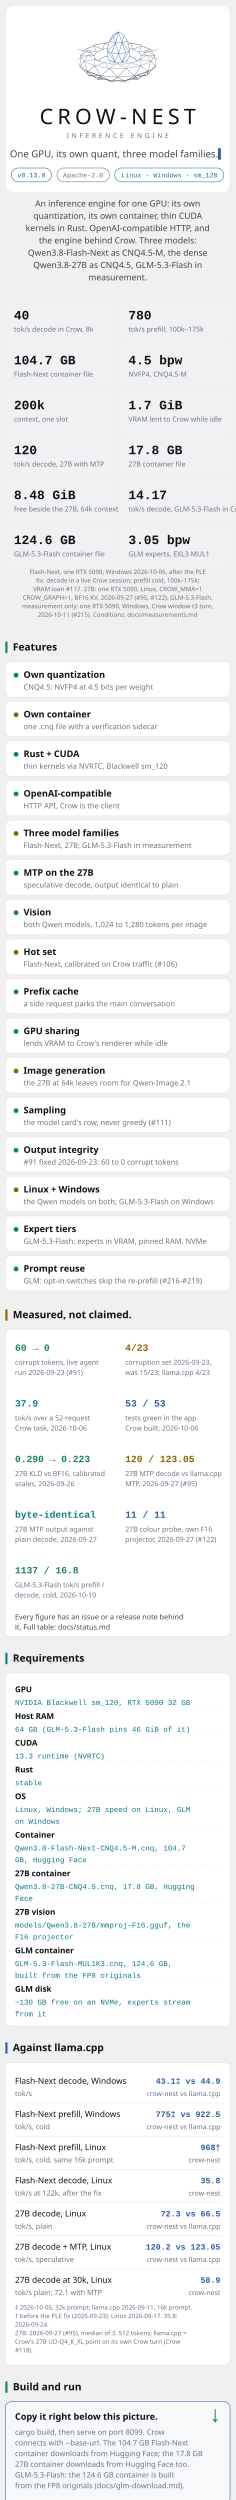
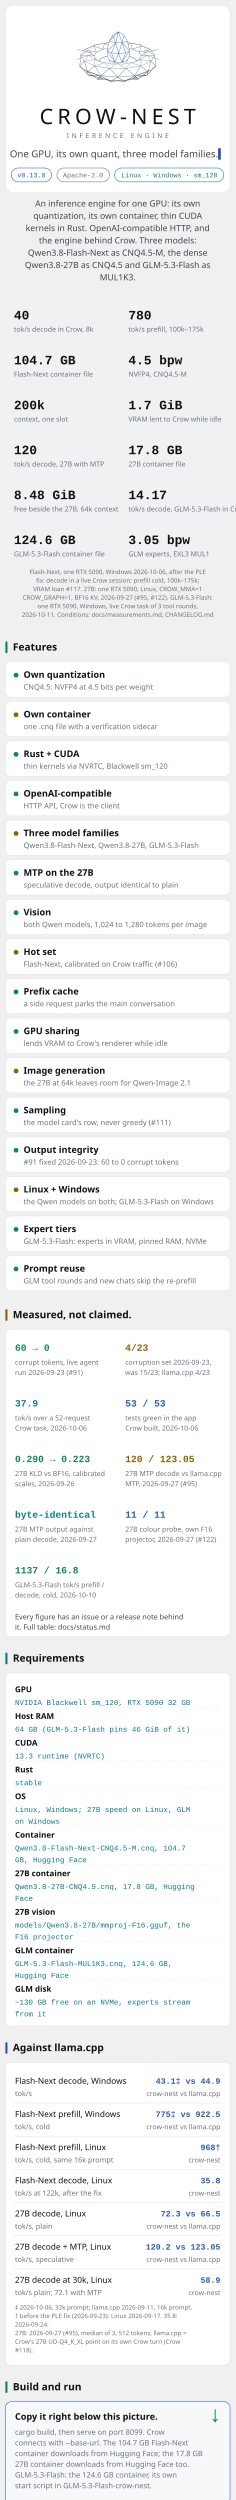
<svg xmlns="http://www.w3.org/2000/svg" viewBox="0 0 440 4673" width="440" height="4673" role="img" aria-label="crow-nest: one GPU, its own quant, three model families. Features, measurements, requirements.">
  <rect x="10" y="10" width="420" height="350" rx="14" fill="#ffffff" stroke="#e4e4e7" />
  <svg x="110" y="-4" width="220" height="220" viewBox="0 0 1024 1024">
    <defs>
      <clipPath id="noegg">
        <path clip-rule="evenodd" d="M0 0H1024V1024H0ZM518.0 295.0 568.2 326.0 595.7 375.6 612.5 437.6 612.7 505.8 583.0 574.0 518.0 605.0 453.0 574.0 423.3 505.8 423.5 437.6 440.3 375.6 467.8 326.0Z" />
      </clipPath>
      <clipPath id="abovefront">
        <path d="M0 0H1024V479L774.0 479.0L767.4 500.0L716.8 537.8L625.7 564.0L512.0 573.3L398.3 564.0L307.2 537.8L256.6 500.0L250.0 479.0L0 479Z" />
      </clipPath>
    </defs>
    <g fill="none" stroke-width="3" stroke-linejoin="round" stroke-linecap="round">
      <path stroke="#283647" clip-path="url(#noegg)" d="M346 548 360 532 386 517 422 506 465 499 512 497 559 499 602 506 638 517 664 532 678 548" />
      <path stroke="#75838b" d="M718 505 767 500 698 537M698 537 717 538 640 563M640 563 626 564 558 577M558 577 512 573 466 577M466 577 398 564 384 563M384 563 307 538 326 537M326 537 257 500 306 505" />
      <path stroke="#576575" clip-path="url(#noegg)" d="M306 505 257 458 326 473M326 473 307 420 384 447M384 447 398 394 466 433M466 433 512 385 558 433M558 433 626 394 640 447M640 447 717 420 698 473M698 473 767 458 718 505" />
      <path stroke="#7f8c98" d="M767 500 802 551 717 538M717 538 713 592 626 564M626 564 584 614 512 573M512 573 440 614 398 564M398 564 311 592 307 538M307 538 222 551 257 500" />
      <path stroke="#75838b" clip-path="url(#noegg)" d="M257 500 190 501 257 458M257 458 222 451 307 420M307 420 311 410 398 394M398 394 440 388 512 385M512 385 584 388 626 394M626 394 713 410 717 420M717 420 802 451 767 458M767 458 834 501 767 500" />
      <path stroke="#576575" d="M834 501 842 594 802 551M802 551 776 643 713 592M713 592 659 677 584 614M584 614 512 689 440 614M440 614 365 677 311 592M311 592 248 643 222 551M222 551 182 594 190 501" />
      <path stroke="#283647" d="M842 594 766 673 776 643M776 643 688 708 659 677M659 677 575 728 512 689M512 689 449 728 365 677M365 677 336 708 248 643M248 643 258 673 182 594M794 629 678 675 766 673M766 673 645 699 688 708M688 708 586 716 575 728M575 728 512 722 449 728M449 728 438 716 336 708M336 708 379 699 258 673M258 673 346 675 230 629" />
      <path stroke="#576575" clip-path="url(#noegg)" d="M306 505 326 473 384 447 466 433 558 433 640 447 698 473 718 505" />
      <path stroke="#7f8c98" clip-path="url(#abovefront)" d="M718 505 698 537 640 563 558 577 466 577 384 563 326 537 306 505" />
      <path stroke="#75838b" clip-path="url(#noegg)" d="M190 501 222 451 311 410 440 388 584 388 713 410 802 451 834 501" />
      <path stroke="#75838b" d="M834 501 802 551 713 592 584 614 440 614 311 592 222 551 190 501" />
      <path stroke="#576575" d="M842 594 776 643 659 677 512 689 365 677 248 643 182 594" />
      <path stroke="#283647" d="M678 675 645 699 586 716 512 722 438 716 379 699 346 675" />
      <path stroke="#2c5bac" clip-path="url(#abovefront)" d="M440 376 495 392 549 391 596 376M421 462 458 479 520 484 582 478 615 462M434 543 489 560 548 560 602 543M440 376 518 295 495 392M518 295 549 391M468 326 495 392M568 326 549 391M421 462 495 392 458 479M495 392 520 484 549 391 582 478M549 391 615 462M458 479 489 560 520 484 548 560 582 478M421 462 489 560M615 462 548 560M489 560 453 574M548 560 583 574M518 295 568 326 596 376 612 438 613 506 583 574 518 605 453 574 423 506 424 438 440 376 468 326 518 295" />
      <path stroke="#75838b" d="M742 492 865 535" />
      <path stroke="#576575" clip-path="url(#noegg)" d="M741 480 859 449" />
      <path stroke="#75838b" d="M282 492 159 535" />
      <path stroke="#576575" clip-path="url(#noegg)" d="M283 480 164 449" />
    </g>
  </svg>
  <text x="220.0" y="232" font-family="-apple-system,BlinkMacSystemFont,'Segoe UI','Noto Sans',Helvetica,Arial,sans-serif" font-size="40" font-weight="300" fill="#0f1114" text-anchor="middle" letter-spacing="8">CROW-NEST</text>
  <text x="220.0" y="258" font-family="-apple-system,BlinkMacSystemFont,'Segoe UI','Noto Sans',Helvetica,Arial,sans-serif" font-size="12.5" font-weight="400" fill="#6b7280" text-anchor="middle" letter-spacing="5">INFERENCE ENGINE</text>
  <text x="220.0" y="294" text-anchor="middle" font-family="-apple-system,BlinkMacSystemFont,'Segoe UI','Noto Sans',Helvetica,Arial,sans-serif" font-size="18" fill="#3f4550">One GPU, its own quant, three model families.<tspan fill="#2c5bac">▍<animate attributeName="opacity" values="1;1;0;0" keyTimes="0;.5;.5;1" dur="1.1s" repeatCount="indefinite" />
    </tspan>
  </text>
  <rect x="21.2" y="314" width="75" height="26" rx="13" fill="none" stroke="#2c5bac" />
  <text x="58.8" y="331.5" font-family="ui-monospace,SFMono-Regular,'SF Mono',Menlo,Consolas,'Liberation Mono',monospace" font-size="12.5" font-weight="400" fill="#2c5bac" text-anchor="middle" letter-spacing="0">v0.13.0</text>
  <rect x="106.4" y="314" width="98" height="26" rx="13" fill="none" stroke="#6b7280" />
  <text x="155.4" y="331.5" font-family="ui-monospace,SFMono-Regular,'SF Mono',Menlo,Consolas,'Liberation Mono',monospace" font-size="12.5" font-weight="400" fill="#6b7280" text-anchor="middle" letter-spacing="0">Apache-2.0</text>
  <rect x="214.4" y="314" width="204" height="26" rx="13" fill="none" stroke="#0e7a8a" />
  <text x="316.6" y="331.5" font-family="ui-monospace,SFMono-Regular,'SF Mono',Menlo,Consolas,'Liberation Mono',monospace" font-size="12.5" font-weight="400" fill="#0e7a8a" text-anchor="middle" letter-spacing="0">Linux · Windows · sm_120</text>
  <text x="220.0" y="386" font-family="-apple-system,BlinkMacSystemFont,'Segoe UI','Noto Sans',Helvetica,Arial,sans-serif" font-size="16" font-weight="400" fill="#3f4550" text-anchor="middle" letter-spacing="0">An inference engine for one GPU: its own</text>
  <text x="220.0" y="409" font-family="-apple-system,BlinkMacSystemFont,'Segoe UI','Noto Sans',Helvetica,Arial,sans-serif" font-size="16" font-weight="400" fill="#3f4550" text-anchor="middle" letter-spacing="0">quantization, its own container, thin CUDA</text>
  <text x="220.0" y="432" font-family="-apple-system,BlinkMacSystemFont,'Segoe UI','Noto Sans',Helvetica,Arial,sans-serif" font-size="16" font-weight="400" fill="#3f4550" text-anchor="middle" letter-spacing="0">kernels in Rust. OpenAI-compatible HTTP, and</text>
  <text x="220.0" y="455" font-family="-apple-system,BlinkMacSystemFont,'Segoe UI','Noto Sans',Helvetica,Arial,sans-serif" font-size="16" font-weight="400" fill="#3f4550" text-anchor="middle" letter-spacing="0">the engine behind Crow. Three models:</text>
  <text x="220.0" y="478" font-family="-apple-system,BlinkMacSystemFont,'Segoe UI','Noto Sans',Helvetica,Arial,sans-serif" font-size="16" font-weight="400" fill="#3f4550" text-anchor="middle" letter-spacing="0">Qwen3.8-Flash-Next as CNQ4.5-M, the dense</text>
-   <text x="220.0" y="501" font-family="-apple-system,BlinkMacSystemFont,'Segoe UI','Noto Sans',Helvetica,Arial,sans-serif" font-size="16" font-weight="400" fill="#3f4550" text-anchor="middle" letter-spacing="0">Qwen3.8-27B as CNQ4.5, GLM-5.3-Flash in</text>
-   <text x="220.0" y="524" font-family="-apple-system,BlinkMacSystemFont,'Segoe UI','Noto Sans',Helvetica,Arial,sans-serif" font-size="16" font-weight="400" fill="#3f4550" text-anchor="middle" letter-spacing="0">measurement.</text>
+   <text x="220.0" y="501" font-family="-apple-system,BlinkMacSystemFont,'Segoe UI','Noto Sans',Helvetica,Arial,sans-serif" font-size="16" font-weight="400" fill="#3f4550" text-anchor="middle" letter-spacing="0">Qwen3.8-27B as CNQ4.5 and GLM-5.3-Flash as</text>
+   <text x="220.0" y="524" font-family="-apple-system,BlinkMacSystemFont,'Segoe UI','Noto Sans',Helvetica,Arial,sans-serif" font-size="16" font-weight="400" fill="#3f4550" text-anchor="middle" letter-spacing="0">MUL1K3.</text>
  <rect x="10" y="561" width="206" height="76" rx="10" fill="#f0f1f3" stroke="#f0f1f3" />
  <text x="26" y="597" font-family="ui-monospace,SFMono-Regular,'SF Mono',Menlo,Consolas,'Liberation Mono',monospace" font-size="24" font-weight="600" fill="#0f1114" text-anchor="start" letter-spacing="0">40</text>
  <text x="26" y="620" font-family="-apple-system,BlinkMacSystemFont,'Segoe UI','Noto Sans',Helvetica,Arial,sans-serif" font-size="13" font-weight="400" fill="#6b7280" text-anchor="start" letter-spacing="0">tok/s decode in Crow, 8k</text>
  <rect x="224" y="561" width="206" height="76" rx="10" fill="#f0f1f3" stroke="#f0f1f3" />
  <text x="240" y="597" font-family="ui-monospace,SFMono-Regular,'SF Mono',Menlo,Consolas,'Liberation Mono',monospace" font-size="24" font-weight="600" fill="#0f1114" text-anchor="start" letter-spacing="0">780</text>
  <text x="240" y="620" font-family="-apple-system,BlinkMacSystemFont,'Segoe UI','Noto Sans',Helvetica,Arial,sans-serif" font-size="13" font-weight="400" fill="#6b7280" text-anchor="start" letter-spacing="0">tok/s prefill, 100k–175k</text>
  <rect x="10" y="645" width="206" height="76" rx="10" fill="#f0f1f3" stroke="#f0f1f3" />
  <text x="26" y="681" font-family="ui-monospace,SFMono-Regular,'SF Mono',Menlo,Consolas,'Liberation Mono',monospace" font-size="24" font-weight="600" fill="#0f1114" text-anchor="start" letter-spacing="0">104.7 GB</text>
  <text x="26" y="704" font-family="-apple-system,BlinkMacSystemFont,'Segoe UI','Noto Sans',Helvetica,Arial,sans-serif" font-size="13" font-weight="400" fill="#6b7280" text-anchor="start" letter-spacing="0">Flash-Next container file</text>
  <rect x="224" y="645" width="206" height="76" rx="10" fill="#f0f1f3" stroke="#f0f1f3" />
  <text x="240" y="681" font-family="ui-monospace,SFMono-Regular,'SF Mono',Menlo,Consolas,'Liberation Mono',monospace" font-size="24" font-weight="600" fill="#0f1114" text-anchor="start" letter-spacing="0">4.5 bpw</text>
  <text x="240" y="704" font-family="-apple-system,BlinkMacSystemFont,'Segoe UI','Noto Sans',Helvetica,Arial,sans-serif" font-size="13" font-weight="400" fill="#6b7280" text-anchor="start" letter-spacing="0">NVFP4, CNQ4.5-M</text>
  <rect x="10" y="729" width="206" height="76" rx="10" fill="#f0f1f3" stroke="#f0f1f3" />
  <text x="26" y="765" font-family="ui-monospace,SFMono-Regular,'SF Mono',Menlo,Consolas,'Liberation Mono',monospace" font-size="24" font-weight="600" fill="#0f1114" text-anchor="start" letter-spacing="0">200k</text>
  <text x="26" y="788" font-family="-apple-system,BlinkMacSystemFont,'Segoe UI','Noto Sans',Helvetica,Arial,sans-serif" font-size="13" font-weight="400" fill="#6b7280" text-anchor="start" letter-spacing="0">context, one slot</text>
  <rect x="224" y="729" width="206" height="76" rx="10" fill="#f0f1f3" stroke="#f0f1f3" />
  <text x="240" y="765" font-family="ui-monospace,SFMono-Regular,'SF Mono',Menlo,Consolas,'Liberation Mono',monospace" font-size="24" font-weight="600" fill="#0f1114" text-anchor="start" letter-spacing="0">1.7 GiB</text>
  <text x="240" y="788" font-family="-apple-system,BlinkMacSystemFont,'Segoe UI','Noto Sans',Helvetica,Arial,sans-serif" font-size="13" font-weight="400" fill="#6b7280" text-anchor="start" letter-spacing="0">VRAM lent to Crow while idle</text>
  <rect x="10" y="813" width="206" height="76" rx="10" fill="#f0f1f3" stroke="#f0f1f3" />
  <text x="26" y="849" font-family="ui-monospace,SFMono-Regular,'SF Mono',Menlo,Consolas,'Liberation Mono',monospace" font-size="24" font-weight="600" fill="#0f1114" text-anchor="start" letter-spacing="0">120</text>
  <text x="26" y="872" font-family="-apple-system,BlinkMacSystemFont,'Segoe UI','Noto Sans',Helvetica,Arial,sans-serif" font-size="13" font-weight="400" fill="#6b7280" text-anchor="start" letter-spacing="0">tok/s decode, 27B with MTP</text>
  <rect x="224" y="813" width="206" height="76" rx="10" fill="#f0f1f3" stroke="#f0f1f3" />
  <text x="240" y="849" font-family="ui-monospace,SFMono-Regular,'SF Mono',Menlo,Consolas,'Liberation Mono',monospace" font-size="24" font-weight="600" fill="#0f1114" text-anchor="start" letter-spacing="0">17.8 GB</text>
  <text x="240" y="872" font-family="-apple-system,BlinkMacSystemFont,'Segoe UI','Noto Sans',Helvetica,Arial,sans-serif" font-size="13" font-weight="400" fill="#6b7280" text-anchor="start" letter-spacing="0">27B container file</text>
  <rect x="10" y="897" width="206" height="76" rx="10" fill="#f0f1f3" stroke="#f0f1f3" />
  <text x="26" y="933" font-family="ui-monospace,SFMono-Regular,'SF Mono',Menlo,Consolas,'Liberation Mono',monospace" font-size="24" font-weight="600" fill="#0f1114" text-anchor="start" letter-spacing="0">8.48 GiB</text>
  <text x="26" y="956" font-family="-apple-system,BlinkMacSystemFont,'Segoe UI','Noto Sans',Helvetica,Arial,sans-serif" font-size="13" font-weight="400" fill="#6b7280" text-anchor="start" letter-spacing="0">free beside the 27B, 64k context</text>
  <rect x="224" y="897" width="206" height="76" rx="10" fill="#f0f1f3" stroke="#f0f1f3" />
  <text x="240" y="933" font-family="ui-monospace,SFMono-Regular,'SF Mono',Menlo,Consolas,'Liberation Mono',monospace" font-size="24" font-weight="600" fill="#0f1114" text-anchor="start" letter-spacing="0">14.17</text>
  <text x="240" y="956" font-family="-apple-system,BlinkMacSystemFont,'Segoe UI','Noto Sans',Helvetica,Arial,sans-serif" font-size="13" font-weight="400" fill="#6b7280" text-anchor="start" letter-spacing="0">tok/s decode, GLM-5.3-Flash in Crow</text>
  <rect x="10" y="981" width="206" height="76" rx="10" fill="#f0f1f3" stroke="#f0f1f3" />
  <text x="26" y="1017" font-family="ui-monospace,SFMono-Regular,'SF Mono',Menlo,Consolas,'Liberation Mono',monospace" font-size="24" font-weight="600" fill="#0f1114" text-anchor="start" letter-spacing="0">124.6 GB</text>
  <text x="26" y="1040" font-family="-apple-system,BlinkMacSystemFont,'Segoe UI','Noto Sans',Helvetica,Arial,sans-serif" font-size="13" font-weight="400" fill="#6b7280" text-anchor="start" letter-spacing="0">GLM-5.3-Flash container file</text>
  <rect x="224" y="981" width="206" height="76" rx="10" fill="#f0f1f3" stroke="#f0f1f3" />
  <text x="240" y="1017" font-family="ui-monospace,SFMono-Regular,'SF Mono',Menlo,Consolas,'Liberation Mono',monospace" font-size="24" font-weight="600" fill="#0f1114" text-anchor="start" letter-spacing="0">3.05 bpw</text>
  <text x="240" y="1040" font-family="-apple-system,BlinkMacSystemFont,'Segoe UI','Noto Sans',Helvetica,Arial,sans-serif" font-size="13" font-weight="400" fill="#6b7280" text-anchor="start" letter-spacing="0">GLM experts, EXL3 MUL1</text>
  <text x="220.0" y="1073" font-family="-apple-system,BlinkMacSystemFont,'Segoe UI','Noto Sans',Helvetica,Arial,sans-serif" font-size="11.5" font-weight="400" fill="#6b7280" text-anchor="middle" letter-spacing="0">Flash-Next, one RTX 5090, Windows 2026-10-06, after the PLE</text>
  <text x="220.0" y="1089" font-family="-apple-system,BlinkMacSystemFont,'Segoe UI','Noto Sans',Helvetica,Arial,sans-serif" font-size="11.5" font-weight="400" fill="#6b7280" text-anchor="middle" letter-spacing="0">fix: decode in a live Crow session; prefill cold, 100k–175k;</text>
  <text x="220.0" y="1105" font-family="-apple-system,BlinkMacSystemFont,'Segoe UI','Noto Sans',Helvetica,Arial,sans-serif" font-size="11.5" font-weight="400" fill="#6b7280" text-anchor="middle" letter-spacing="0">VRAM loan #117. 27B: one RTX 5090, Linux, CROW_MMA=1</text>
-   <text x="220.0" y="1121" font-family="-apple-system,BlinkMacSystemFont,'Segoe UI','Noto Sans',Helvetica,Arial,sans-serif" font-size="11.5" font-weight="400" fill="#6b7280" text-anchor="middle" letter-spacing="0">CROW_GRAPH=1, BF16 KV, 2026-09-27 (#95, #122). GLM-5.3-Flash,</text>
-   <text x="220.0" y="1137" font-family="-apple-system,BlinkMacSystemFont,'Segoe UI','Noto Sans',Helvetica,Arial,sans-serif" font-size="11.5" font-weight="400" fill="#6b7280" text-anchor="middle" letter-spacing="0">measurement only: one RTX 5090, Windows, Crow window t3 turn,</text>
-   <text x="220.0" y="1153" font-family="-apple-system,BlinkMacSystemFont,'Segoe UI','Noto Sans',Helvetica,Arial,sans-serif" font-size="11.5" font-weight="400" fill="#6b7280" text-anchor="middle" letter-spacing="0">2026-10-11 (#215). Conditions: docs/measurements.md</text>
+   <text x="220.0" y="1121" font-family="-apple-system,BlinkMacSystemFont,'Segoe UI','Noto Sans',Helvetica,Arial,sans-serif" font-size="11.5" font-weight="400" fill="#6b7280" text-anchor="middle" letter-spacing="0">CROW_GRAPH=1, BF16 KV, 2026-09-27 (#95, #122). GLM-5.3-Flash:</text>
+   <text x="220.0" y="1137" font-family="-apple-system,BlinkMacSystemFont,'Segoe UI','Noto Sans',Helvetica,Arial,sans-serif" font-size="11.5" font-weight="400" fill="#6b7280" text-anchor="middle" letter-spacing="0">one RTX 5090, Windows, live Crow task of 3 tool rounds,</text>
+   <text x="220.0" y="1153" font-family="-apple-system,BlinkMacSystemFont,'Segoe UI','Noto Sans',Helvetica,Arial,sans-serif" font-size="11.5" font-weight="400" fill="#6b7280" text-anchor="middle" letter-spacing="0">2026-10-11. Conditions: docs/measurements.md, CHANGELOG.md</text>
  <rect x="10" y="1199" width="4" height="22" rx="2" fill="#12855a" />
  <text x="24" y="1216" font-family="-apple-system,BlinkMacSystemFont,'Segoe UI','Noto Sans',Helvetica,Arial,sans-serif" font-size="19" font-weight="600" fill="#0f1114" text-anchor="start" letter-spacing="0">Features</text>
  <rect x="10" y="1237" width="420" height="66" rx="10" fill="#ffffff" stroke="#e4e4e7" />
  <circle cx="30" cy="1262" r="4.5" fill="#12855a" />
  <text x="44" y="1267" font-family="-apple-system,BlinkMacSystemFont,'Segoe UI','Noto Sans',Helvetica,Arial,sans-serif" font-size="17" font-weight="600" fill="#0f1114" text-anchor="start" letter-spacing="0">Own quantization</text>
  <text x="44" y="1289" font-family="-apple-system,BlinkMacSystemFont,'Segoe UI','Noto Sans',Helvetica,Arial,sans-serif" font-size="14" font-weight="400" fill="#6b7280" text-anchor="start" letter-spacing="0">CNQ4.5: NVFP4 at 4.5 bits per weight</text>
  <rect x="10" y="1311" width="420" height="66" rx="10" fill="#ffffff" stroke="#e4e4e7" />
  <circle cx="30" cy="1336" r="4.5" fill="#8a6400" />
  <text x="44" y="1341" font-family="-apple-system,BlinkMacSystemFont,'Segoe UI','Noto Sans',Helvetica,Arial,sans-serif" font-size="17" font-weight="600" fill="#0f1114" text-anchor="start" letter-spacing="0">Own container</text>
  <text x="44" y="1363" font-family="-apple-system,BlinkMacSystemFont,'Segoe UI','Noto Sans',Helvetica,Arial,sans-serif" font-size="14" font-weight="400" fill="#6b7280" text-anchor="start" letter-spacing="0">one .cnq file with a verification sidecar</text>
  <rect x="10" y="1385" width="420" height="66" rx="10" fill="#ffffff" stroke="#e4e4e7" />
  <circle cx="30" cy="1410" r="4.5" fill="#0e7a8a" />
  <text x="44" y="1415" font-family="-apple-system,BlinkMacSystemFont,'Segoe UI','Noto Sans',Helvetica,Arial,sans-serif" font-size="17" font-weight="600" fill="#0f1114" text-anchor="start" letter-spacing="0">Rust + CUDA</text>
  <text x="44" y="1437" font-family="-apple-system,BlinkMacSystemFont,'Segoe UI','Noto Sans',Helvetica,Arial,sans-serif" font-size="14" font-weight="400" fill="#6b7280" text-anchor="start" letter-spacing="0">thin kernels via NVRTC, Blackwell sm_120</text>
  <rect x="10" y="1459" width="420" height="66" rx="10" fill="#ffffff" stroke="#e4e4e7" />
  <circle cx="30" cy="1484" r="4.5" fill="#12855a" />
  <text x="44" y="1489" font-family="-apple-system,BlinkMacSystemFont,'Segoe UI','Noto Sans',Helvetica,Arial,sans-serif" font-size="17" font-weight="600" fill="#0f1114" text-anchor="start" letter-spacing="0">OpenAI-compatible</text>
  <text x="44" y="1511" font-family="-apple-system,BlinkMacSystemFont,'Segoe UI','Noto Sans',Helvetica,Arial,sans-serif" font-size="14" font-weight="400" fill="#6b7280" text-anchor="start" letter-spacing="0">HTTP API, Crow is the client</text>
  <rect x="10" y="1533" width="420" height="66" rx="10" fill="#ffffff" stroke="#e4e4e7" />
  <circle cx="30" cy="1558" r="4.5" fill="#8a6400" />
  <text x="44" y="1563" font-family="-apple-system,BlinkMacSystemFont,'Segoe UI','Noto Sans',Helvetica,Arial,sans-serif" font-size="17" font-weight="600" fill="#0f1114" text-anchor="start" letter-spacing="0">Three model families</text>
-   <text x="44" y="1585" font-family="-apple-system,BlinkMacSystemFont,'Segoe UI','Noto Sans',Helvetica,Arial,sans-serif" font-size="14" font-weight="400" fill="#6b7280" text-anchor="start" letter-spacing="0">Flash-Next, 27B; GLM-5.3-Flash in measurement</text>
+   <text x="44" y="1585" font-family="-apple-system,BlinkMacSystemFont,'Segoe UI','Noto Sans',Helvetica,Arial,sans-serif" font-size="14" font-weight="400" fill="#6b7280" text-anchor="start" letter-spacing="0">Qwen3.8-Flash-Next, Qwen3.8-27B, GLM-5.3-Flash</text>
  <rect x="10" y="1607" width="420" height="66" rx="10" fill="#ffffff" stroke="#e4e4e7" />
  <circle cx="30" cy="1632" r="4.5" fill="#0e7a8a" />
  <text x="44" y="1637" font-family="-apple-system,BlinkMacSystemFont,'Segoe UI','Noto Sans',Helvetica,Arial,sans-serif" font-size="17" font-weight="600" fill="#0f1114" text-anchor="start" letter-spacing="0">MTP on the 27B</text>
  <text x="44" y="1659" font-family="-apple-system,BlinkMacSystemFont,'Segoe UI','Noto Sans',Helvetica,Arial,sans-serif" font-size="14" font-weight="400" fill="#6b7280" text-anchor="start" letter-spacing="0">speculative decode, output identical to plain</text>
  <rect x="10" y="1681" width="420" height="66" rx="10" fill="#ffffff" stroke="#e4e4e7" />
  <circle cx="30" cy="1706" r="4.5" fill="#12855a" />
  <text x="44" y="1711" font-family="-apple-system,BlinkMacSystemFont,'Segoe UI','Noto Sans',Helvetica,Arial,sans-serif" font-size="17" font-weight="600" fill="#0f1114" text-anchor="start" letter-spacing="0">Vision</text>
  <text x="44" y="1733" font-family="-apple-system,BlinkMacSystemFont,'Segoe UI','Noto Sans',Helvetica,Arial,sans-serif" font-size="14" font-weight="400" fill="#6b7280" text-anchor="start" letter-spacing="0">both Qwen models, 1,024 to 1,280 tokens per image</text>
  <rect x="10" y="1755" width="420" height="66" rx="10" fill="#ffffff" stroke="#e4e4e7" />
  <circle cx="30" cy="1780" r="4.5" fill="#8a6400" />
  <text x="44" y="1785" font-family="-apple-system,BlinkMacSystemFont,'Segoe UI','Noto Sans',Helvetica,Arial,sans-serif" font-size="17" font-weight="600" fill="#0f1114" text-anchor="start" letter-spacing="0">Hot set</text>
  <text x="44" y="1807" font-family="-apple-system,BlinkMacSystemFont,'Segoe UI','Noto Sans',Helvetica,Arial,sans-serif" font-size="14" font-weight="400" fill="#6b7280" text-anchor="start" letter-spacing="0">Flash-Next, calibrated on Crow traffic (#106)</text>
  <rect x="10" y="1829" width="420" height="66" rx="10" fill="#ffffff" stroke="#e4e4e7" />
  <circle cx="30" cy="1854" r="4.5" fill="#0e7a8a" />
  <text x="44" y="1859" font-family="-apple-system,BlinkMacSystemFont,'Segoe UI','Noto Sans',Helvetica,Arial,sans-serif" font-size="17" font-weight="600" fill="#0f1114" text-anchor="start" letter-spacing="0">Prefix cache</text>
  <text x="44" y="1881" font-family="-apple-system,BlinkMacSystemFont,'Segoe UI','Noto Sans',Helvetica,Arial,sans-serif" font-size="14" font-weight="400" fill="#6b7280" text-anchor="start" letter-spacing="0">a side request parks the main conversation</text>
  <rect x="10" y="1903" width="420" height="66" rx="10" fill="#ffffff" stroke="#e4e4e7" />
  <circle cx="30" cy="1928" r="4.5" fill="#12855a" />
  <text x="44" y="1933" font-family="-apple-system,BlinkMacSystemFont,'Segoe UI','Noto Sans',Helvetica,Arial,sans-serif" font-size="17" font-weight="600" fill="#0f1114" text-anchor="start" letter-spacing="0">GPU sharing</text>
  <text x="44" y="1955" font-family="-apple-system,BlinkMacSystemFont,'Segoe UI','Noto Sans',Helvetica,Arial,sans-serif" font-size="14" font-weight="400" fill="#6b7280" text-anchor="start" letter-spacing="0">lends VRAM to Crow's renderer while idle</text>
  <rect x="10" y="1977" width="420" height="66" rx="10" fill="#ffffff" stroke="#e4e4e7" />
  <circle cx="30" cy="2002" r="4.5" fill="#8a6400" />
  <text x="44" y="2007" font-family="-apple-system,BlinkMacSystemFont,'Segoe UI','Noto Sans',Helvetica,Arial,sans-serif" font-size="17" font-weight="600" fill="#0f1114" text-anchor="start" letter-spacing="0">Image generation</text>
  <text x="44" y="2029" font-family="-apple-system,BlinkMacSystemFont,'Segoe UI','Noto Sans',Helvetica,Arial,sans-serif" font-size="14" font-weight="400" fill="#6b7280" text-anchor="start" letter-spacing="0">the 27B at 64k leaves room for Qwen-Image 2.1</text>
  <rect x="10" y="2051" width="420" height="66" rx="10" fill="#ffffff" stroke="#e4e4e7" />
  <circle cx="30" cy="2076" r="4.5" fill="#0e7a8a" />
  <text x="44" y="2081" font-family="-apple-system,BlinkMacSystemFont,'Segoe UI','Noto Sans',Helvetica,Arial,sans-serif" font-size="17" font-weight="600" fill="#0f1114" text-anchor="start" letter-spacing="0">Sampling</text>
  <text x="44" y="2103" font-family="-apple-system,BlinkMacSystemFont,'Segoe UI','Noto Sans',Helvetica,Arial,sans-serif" font-size="14" font-weight="400" fill="#6b7280" text-anchor="start" letter-spacing="0">the model card's row, never greedy (#111)</text>
  <rect x="10" y="2125" width="420" height="66" rx="10" fill="#ffffff" stroke="#e4e4e7" />
  <circle cx="30" cy="2150" r="4.5" fill="#12855a" />
  <text x="44" y="2155" font-family="-apple-system,BlinkMacSystemFont,'Segoe UI','Noto Sans',Helvetica,Arial,sans-serif" font-size="17" font-weight="600" fill="#0f1114" text-anchor="start" letter-spacing="0">Output integrity</text>
  <text x="44" y="2177" font-family="-apple-system,BlinkMacSystemFont,'Segoe UI','Noto Sans',Helvetica,Arial,sans-serif" font-size="14" font-weight="400" fill="#6b7280" text-anchor="start" letter-spacing="0">#91 fixed 2026-09-23: 60 to 0 corrupt tokens</text>
  <rect x="10" y="2199" width="420" height="66" rx="10" fill="#ffffff" stroke="#e4e4e7" />
  <circle cx="30" cy="2224" r="4.5" fill="#8a6400" />
  <text x="44" y="2229" font-family="-apple-system,BlinkMacSystemFont,'Segoe UI','Noto Sans',Helvetica,Arial,sans-serif" font-size="17" font-weight="600" fill="#0f1114" text-anchor="start" letter-spacing="0">Linux + Windows</text>
  <text x="44" y="2251" font-family="-apple-system,BlinkMacSystemFont,'Segoe UI','Noto Sans',Helvetica,Arial,sans-serif" font-size="14" font-weight="400" fill="#6b7280" text-anchor="start" letter-spacing="0">the Qwen models on both; GLM-5.3-Flash on Windows</text>
  <rect x="10" y="2273" width="420" height="66" rx="10" fill="#ffffff" stroke="#e4e4e7" />
  <circle cx="30" cy="2298" r="4.5" fill="#0e7a8a" />
  <text x="44" y="2303" font-family="-apple-system,BlinkMacSystemFont,'Segoe UI','Noto Sans',Helvetica,Arial,sans-serif" font-size="17" font-weight="600" fill="#0f1114" text-anchor="start" letter-spacing="0">Expert tiers</text>
  <text x="44" y="2325" font-family="-apple-system,BlinkMacSystemFont,'Segoe UI','Noto Sans',Helvetica,Arial,sans-serif" font-size="14" font-weight="400" fill="#6b7280" text-anchor="start" letter-spacing="0">GLM-5.3-Flash: experts in VRAM, pinned RAM, NVMe</text>
  <rect x="10" y="2347" width="420" height="66" rx="10" fill="#ffffff" stroke="#e4e4e7" />
  <circle cx="30" cy="2372" r="4.5" fill="#12855a" />
  <text x="44" y="2377" font-family="-apple-system,BlinkMacSystemFont,'Segoe UI','Noto Sans',Helvetica,Arial,sans-serif" font-size="17" font-weight="600" fill="#0f1114" text-anchor="start" letter-spacing="0">Prompt reuse</text>
-   <text x="44" y="2399" font-family="-apple-system,BlinkMacSystemFont,'Segoe UI','Noto Sans',Helvetica,Arial,sans-serif" font-size="14" font-weight="400" fill="#6b7280" text-anchor="start" letter-spacing="0">GLM: opt-in switches skip the re-prefill (#216-#219)</text>
+   <text x="44" y="2399" font-family="-apple-system,BlinkMacSystemFont,'Segoe UI','Noto Sans',Helvetica,Arial,sans-serif" font-size="14" font-weight="400" fill="#6b7280" text-anchor="start" letter-spacing="0">GLM tool rounds and new chats skip the re-prefill</text>
  <rect x="10" y="2447" width="4" height="22" rx="2" fill="#8a6400" />
  <text x="24" y="2464" font-family="-apple-system,BlinkMacSystemFont,'Segoe UI','Noto Sans',Helvetica,Arial,sans-serif" font-size="19" font-weight="600" fill="#0f1114" text-anchor="start" letter-spacing="0">Measured, not claimed.</text>
  <rect x="10" y="2485" width="420" height="574" rx="10" fill="#ffffff" stroke="#e4e4e7" />
  <text x="28" y="2525" font-family="ui-monospace,SFMono-Regular,'SF Mono',Menlo,Consolas,'Liberation Mono',monospace" font-size="18" font-weight="600" fill="#12855a" text-anchor="start" letter-spacing="0">60 → 0</text>
  <text x="28" y="2551" font-family="-apple-system,BlinkMacSystemFont,'Segoe UI','Noto Sans',Helvetica,Arial,sans-serif" font-size="13" font-weight="400" fill="#6b7280" text-anchor="start" letter-spacing="0">corrupt tokens, live agent</text>
  <text x="28" y="2570" font-family="-apple-system,BlinkMacSystemFont,'Segoe UI','Noto Sans',Helvetica,Arial,sans-serif" font-size="13" font-weight="400" fill="#6b7280" text-anchor="start" letter-spacing="0">run 2026-09-23 (#91)</text>
  <text x="234" y="2525" font-family="ui-monospace,SFMono-Regular,'SF Mono',Menlo,Consolas,'Liberation Mono',monospace" font-size="18" font-weight="600" fill="#8a6400" text-anchor="start" letter-spacing="0">4/23</text>
  <text x="234" y="2551" font-family="-apple-system,BlinkMacSystemFont,'Segoe UI','Noto Sans',Helvetica,Arial,sans-serif" font-size="13" font-weight="400" fill="#6b7280" text-anchor="start" letter-spacing="0">corruption set 2026-09-23,</text>
  <text x="234" y="2570" font-family="-apple-system,BlinkMacSystemFont,'Segoe UI','Noto Sans',Helvetica,Arial,sans-serif" font-size="13" font-weight="400" fill="#6b7280" text-anchor="start" letter-spacing="0">was 15/23; llama.cpp 4/23</text>
  <text x="28" y="2629" font-family="ui-monospace,SFMono-Regular,'SF Mono',Menlo,Consolas,'Liberation Mono',monospace" font-size="18" font-weight="600" fill="#0e7a8a" text-anchor="start" letter-spacing="0">37.9</text>
  <text x="28" y="2655" font-family="-apple-system,BlinkMacSystemFont,'Segoe UI','Noto Sans',Helvetica,Arial,sans-serif" font-size="13" font-weight="400" fill="#6b7280" text-anchor="start" letter-spacing="0">tok/s over a 52-request</text>
  <text x="28" y="2674" font-family="-apple-system,BlinkMacSystemFont,'Segoe UI','Noto Sans',Helvetica,Arial,sans-serif" font-size="13" font-weight="400" fill="#6b7280" text-anchor="start" letter-spacing="0">Crow task, 2026-10-06</text>
  <text x="234" y="2629" font-family="ui-monospace,SFMono-Regular,'SF Mono',Menlo,Consolas,'Liberation Mono',monospace" font-size="18" font-weight="600" fill="#2c5bac" text-anchor="start" letter-spacing="0">53 / 53</text>
  <text x="234" y="2655" font-family="-apple-system,BlinkMacSystemFont,'Segoe UI','Noto Sans',Helvetica,Arial,sans-serif" font-size="13" font-weight="400" fill="#6b7280" text-anchor="start" letter-spacing="0">tests green in the app</text>
  <text x="234" y="2674" font-family="-apple-system,BlinkMacSystemFont,'Segoe UI','Noto Sans',Helvetica,Arial,sans-serif" font-size="13" font-weight="400" fill="#6b7280" text-anchor="start" letter-spacing="0">Crow built, 2026-10-06</text>
  <text x="28" y="2733" font-family="ui-monospace,SFMono-Regular,'SF Mono',Menlo,Consolas,'Liberation Mono',monospace" font-size="18" font-weight="600" fill="#12855a" text-anchor="start" letter-spacing="0">0.290 → 0.223</text>
  <text x="28" y="2759" font-family="-apple-system,BlinkMacSystemFont,'Segoe UI','Noto Sans',Helvetica,Arial,sans-serif" font-size="13" font-weight="400" fill="#6b7280" text-anchor="start" letter-spacing="0">27B KLD vs BF16, calibrated</text>
  <text x="28" y="2778" font-family="-apple-system,BlinkMacSystemFont,'Segoe UI','Noto Sans',Helvetica,Arial,sans-serif" font-size="13" font-weight="400" fill="#6b7280" text-anchor="start" letter-spacing="0">scales, 2026-09-26</text>
  <text x="234" y="2733" font-family="ui-monospace,SFMono-Regular,'SF Mono',Menlo,Consolas,'Liberation Mono',monospace" font-size="18" font-weight="600" fill="#8a6400" text-anchor="start" letter-spacing="0">120 / 123.05</text>
  <text x="234" y="2759" font-family="-apple-system,BlinkMacSystemFont,'Segoe UI','Noto Sans',Helvetica,Arial,sans-serif" font-size="13" font-weight="400" fill="#6b7280" text-anchor="start" letter-spacing="0">27B MTP decode vs llama.cpp</text>
  <text x="234" y="2778" font-family="-apple-system,BlinkMacSystemFont,'Segoe UI','Noto Sans',Helvetica,Arial,sans-serif" font-size="13" font-weight="400" fill="#6b7280" text-anchor="start" letter-spacing="0">MTP, 2026-09-27 (#95)</text>
  <text x="28" y="2837" font-family="ui-monospace,SFMono-Regular,'SF Mono',Menlo,Consolas,'Liberation Mono',monospace" font-size="18" font-weight="600" fill="#0e7a8a" text-anchor="start" letter-spacing="0">byte-identical</text>
  <text x="28" y="2863" font-family="-apple-system,BlinkMacSystemFont,'Segoe UI','Noto Sans',Helvetica,Arial,sans-serif" font-size="13" font-weight="400" fill="#6b7280" text-anchor="start" letter-spacing="0">27B MTP output against</text>
  <text x="28" y="2882" font-family="-apple-system,BlinkMacSystemFont,'Segoe UI','Noto Sans',Helvetica,Arial,sans-serif" font-size="13" font-weight="400" fill="#6b7280" text-anchor="start" letter-spacing="0">plain decode, 2026-09-27</text>
  <text x="234" y="2837" font-family="ui-monospace,SFMono-Regular,'SF Mono',Menlo,Consolas,'Liberation Mono',monospace" font-size="18" font-weight="600" fill="#2c5bac" text-anchor="start" letter-spacing="0">11 / 11</text>
  <text x="234" y="2863" font-family="-apple-system,BlinkMacSystemFont,'Segoe UI','Noto Sans',Helvetica,Arial,sans-serif" font-size="13" font-weight="400" fill="#6b7280" text-anchor="start" letter-spacing="0">27B colour probe, own F16</text>
  <text x="234" y="2882" font-family="-apple-system,BlinkMacSystemFont,'Segoe UI','Noto Sans',Helvetica,Arial,sans-serif" font-size="13" font-weight="400" fill="#6b7280" text-anchor="start" letter-spacing="0">projector, 2026-09-27 (#122)</text>
  <text x="28" y="2941" font-family="ui-monospace,SFMono-Regular,'SF Mono',Menlo,Consolas,'Liberation Mono',monospace" font-size="18" font-weight="600" fill="#12855a" text-anchor="start" letter-spacing="0">1137 / 16.8</text>
  <text x="28" y="2967" font-family="-apple-system,BlinkMacSystemFont,'Segoe UI','Noto Sans',Helvetica,Arial,sans-serif" font-size="13" font-weight="400" fill="#6b7280" text-anchor="start" letter-spacing="0">GLM-5.3-Flash tok/s prefill /</text>
  <text x="28" y="2986" font-family="-apple-system,BlinkMacSystemFont,'Segoe UI','Noto Sans',Helvetica,Arial,sans-serif" font-size="13" font-weight="400" fill="#6b7280" text-anchor="start" letter-spacing="0">decode, cold, 2026-10-10</text>
  <text x="28" y="3027" font-family="-apple-system,BlinkMacSystemFont,'Segoe UI','Noto Sans',Helvetica,Arial,sans-serif" font-size="13.5" font-weight="400" fill="#3f4550" text-anchor="start" letter-spacing="0">Every figure has an issue or a release note behind</text>
  <text x="28" y="3046" font-family="-apple-system,BlinkMacSystemFont,'Segoe UI','Noto Sans',Helvetica,Arial,sans-serif" font-size="13.5" font-weight="400" fill="#3f4550" text-anchor="start" letter-spacing="0">it. Full table: docs/status.md</text>
  <rect x="10" y="3089" width="4" height="22" rx="2" fill="#0e7a8a" />
  <text x="24" y="3106" font-family="-apple-system,BlinkMacSystemFont,'Segoe UI','Noto Sans',Helvetica,Arial,sans-serif" font-size="19" font-weight="600" fill="#0f1114" text-anchor="start" letter-spacing="0">Requirements</text>
  <rect x="10" y="3127" width="420" height="660" rx="10" fill="#ffffff" stroke="#e4e4e7" />
  <text x="28" y="3163" font-family="-apple-system,BlinkMacSystemFont,'Segoe UI','Noto Sans',Helvetica,Arial,sans-serif" font-size="15" font-weight="600" fill="#0f1114" text-anchor="start" letter-spacing="0">GPU</text>
  <text x="28" y="3187" font-family="ui-monospace,SFMono-Regular,'SF Mono',Menlo,Consolas,'Liberation Mono',monospace" font-size="14" font-weight="400" fill="#0e7a8a" text-anchor="start" letter-spacing="0">NVIDIA Blackwell sm_120, RTX 5090 32 GB</text>
  <line x1="26" y1="3191" x2="414" y2="3191" stroke="#e4e4e7" stroke-dasharray="2 4" />
  <text x="28" y="3213" font-family="-apple-system,BlinkMacSystemFont,'Segoe UI','Noto Sans',Helvetica,Arial,sans-serif" font-size="15" font-weight="600" fill="#0f1114" text-anchor="start" letter-spacing="0">Host RAM</text>
  <text x="28" y="3237" font-family="ui-monospace,SFMono-Regular,'SF Mono',Menlo,Consolas,'Liberation Mono',monospace" font-size="14" font-weight="400" fill="#0e7a8a" text-anchor="start" letter-spacing="0">64 GB (GLM-5.3-Flash pins 46 GiB of it)</text>
  <line x1="26" y1="3241" x2="414" y2="3241" stroke="#e4e4e7" stroke-dasharray="2 4" />
  <text x="28" y="3263" font-family="-apple-system,BlinkMacSystemFont,'Segoe UI','Noto Sans',Helvetica,Arial,sans-serif" font-size="15" font-weight="600" fill="#0f1114" text-anchor="start" letter-spacing="0">CUDA</text>
  <text x="28" y="3287" font-family="ui-monospace,SFMono-Regular,'SF Mono',Menlo,Consolas,'Liberation Mono',monospace" font-size="14" font-weight="400" fill="#0e7a8a" text-anchor="start" letter-spacing="0">13.3 runtime (NVRTC)</text>
  <line x1="26" y1="3291" x2="414" y2="3291" stroke="#e4e4e7" stroke-dasharray="2 4" />
  <text x="28" y="3313" font-family="-apple-system,BlinkMacSystemFont,'Segoe UI','Noto Sans',Helvetica,Arial,sans-serif" font-size="15" font-weight="600" fill="#0f1114" text-anchor="start" letter-spacing="0">Rust</text>
  <text x="28" y="3337" font-family="ui-monospace,SFMono-Regular,'SF Mono',Menlo,Consolas,'Liberation Mono',monospace" font-size="14" font-weight="400" fill="#0e7a8a" text-anchor="start" letter-spacing="0">stable</text>
  <line x1="26" y1="3341" x2="414" y2="3341" stroke="#e4e4e7" stroke-dasharray="2 4" />
  <text x="28" y="3363" font-family="-apple-system,BlinkMacSystemFont,'Segoe UI','Noto Sans',Helvetica,Arial,sans-serif" font-size="15" font-weight="600" fill="#0f1114" text-anchor="start" letter-spacing="0">OS</text>
  <text x="28" y="3387" font-family="ui-monospace,SFMono-Regular,'SF Mono',Menlo,Consolas,'Liberation Mono',monospace" font-size="14" font-weight="400" fill="#0e7a8a" text-anchor="start" letter-spacing="0">Linux, Windows; 27B speed on Linux, GLM</text>
  <text x="28" y="3409" font-family="ui-monospace,SFMono-Regular,'SF Mono',Menlo,Consolas,'Liberation Mono',monospace" font-size="14" font-weight="400" fill="#0e7a8a" text-anchor="start" letter-spacing="0">on Windows</text>
  <line x1="26" y1="3413" x2="414" y2="3413" stroke="#e4e4e7" stroke-dasharray="2 4" />
  <text x="28" y="3435" font-family="-apple-system,BlinkMacSystemFont,'Segoe UI','Noto Sans',Helvetica,Arial,sans-serif" font-size="15" font-weight="600" fill="#0f1114" text-anchor="start" letter-spacing="0">Container</text>
  <text x="28" y="3459" font-family="ui-monospace,SFMono-Regular,'SF Mono',Menlo,Consolas,'Liberation Mono',monospace" font-size="14" font-weight="400" fill="#0e7a8a" text-anchor="start" letter-spacing="0">Qwen3.8-Flash-Next-CNQ4.5-M.cnq, 104.7</text>
  <text x="28" y="3481" font-family="ui-monospace,SFMono-Regular,'SF Mono',Menlo,Consolas,'Liberation Mono',monospace" font-size="14" font-weight="400" fill="#0e7a8a" text-anchor="start" letter-spacing="0">GB, Hugging Face</text>
  <line x1="26" y1="3485" x2="414" y2="3485" stroke="#e4e4e7" stroke-dasharray="2 4" />
  <text x="28" y="3507" font-family="-apple-system,BlinkMacSystemFont,'Segoe UI','Noto Sans',Helvetica,Arial,sans-serif" font-size="15" font-weight="600" fill="#0f1114" text-anchor="start" letter-spacing="0">27B container</text>
  <text x="28" y="3531" font-family="ui-monospace,SFMono-Regular,'SF Mono',Menlo,Consolas,'Liberation Mono',monospace" font-size="14" font-weight="400" fill="#0e7a8a" text-anchor="start" letter-spacing="0">Qwen3.8-27B-CNQ4.5.cnq, 17.8 GB, Hugging</text>
  <text x="28" y="3553" font-family="ui-monospace,SFMono-Regular,'SF Mono',Menlo,Consolas,'Liberation Mono',monospace" font-size="14" font-weight="400" fill="#0e7a8a" text-anchor="start" letter-spacing="0">Face</text>
  <line x1="26" y1="3557" x2="414" y2="3557" stroke="#e4e4e7" stroke-dasharray="2 4" />
  <text x="28" y="3579" font-family="-apple-system,BlinkMacSystemFont,'Segoe UI','Noto Sans',Helvetica,Arial,sans-serif" font-size="15" font-weight="600" fill="#0f1114" text-anchor="start" letter-spacing="0">27B vision</text>
  <text x="28" y="3603" font-family="ui-monospace,SFMono-Regular,'SF Mono',Menlo,Consolas,'Liberation Mono',monospace" font-size="14" font-weight="400" fill="#0e7a8a" text-anchor="start" letter-spacing="0">models/Qwen3.8-27B/mmproj-F16.gguf, the</text>
  <text x="28" y="3625" font-family="ui-monospace,SFMono-Regular,'SF Mono',Menlo,Consolas,'Liberation Mono',monospace" font-size="14" font-weight="400" fill="#0e7a8a" text-anchor="start" letter-spacing="0">F16 projector</text>
  <line x1="26" y1="3629" x2="414" y2="3629" stroke="#e4e4e7" stroke-dasharray="2 4" />
  <text x="28" y="3651" font-family="-apple-system,BlinkMacSystemFont,'Segoe UI','Noto Sans',Helvetica,Arial,sans-serif" font-size="15" font-weight="600" fill="#0f1114" text-anchor="start" letter-spacing="0">GLM container</text>
  <text x="28" y="3675" font-family="ui-monospace,SFMono-Regular,'SF Mono',Menlo,Consolas,'Liberation Mono',monospace" font-size="14" font-weight="400" fill="#0e7a8a" text-anchor="start" letter-spacing="0">GLM-5.3-Flash-MUL1K3.cnq, 124.6 GB,</text>
-   <text x="28" y="3697" font-family="ui-monospace,SFMono-Regular,'SF Mono',Menlo,Consolas,'Liberation Mono',monospace" font-size="14" font-weight="400" fill="#0e7a8a" text-anchor="start" letter-spacing="0">built from the FP8 originals</text>
+   <text x="28" y="3697" font-family="ui-monospace,SFMono-Regular,'SF Mono',Menlo,Consolas,'Liberation Mono',monospace" font-size="14" font-weight="400" fill="#0e7a8a" text-anchor="start" letter-spacing="0">Hugging Face</text>
  <line x1="26" y1="3701" x2="414" y2="3701" stroke="#e4e4e7" stroke-dasharray="2 4" />
  <text x="28" y="3723" font-family="-apple-system,BlinkMacSystemFont,'Segoe UI','Noto Sans',Helvetica,Arial,sans-serif" font-size="15" font-weight="600" fill="#0f1114" text-anchor="start" letter-spacing="0">GLM disk</text>
  <text x="28" y="3747" font-family="ui-monospace,SFMono-Regular,'SF Mono',Menlo,Consolas,'Liberation Mono',monospace" font-size="14" font-weight="400" fill="#0e7a8a" text-anchor="start" letter-spacing="0">~130 GB free on an NVMe, experts stream</text>
  <text x="28" y="3769" font-family="ui-monospace,SFMono-Regular,'SF Mono',Menlo,Consolas,'Liberation Mono',monospace" font-size="14" font-weight="400" fill="#0e7a8a" text-anchor="start" letter-spacing="0">from it</text>
  <rect x="10" y="3817" width="4" height="22" rx="2" fill="#2c5bac" />
  <text x="24" y="3834" font-family="-apple-system,BlinkMacSystemFont,'Segoe UI','Noto Sans',Helvetica,Arial,sans-serif" font-size="19" font-weight="600" fill="#0f1114" text-anchor="start" letter-spacing="0">Against llama.cpp</text>
  <rect x="10" y="3855" width="420" height="566" rx="10" fill="#ffffff" stroke="#e4e4e7" />
  <text x="28" y="3895" font-family="-apple-system,BlinkMacSystemFont,'Segoe UI','Noto Sans',Helvetica,Arial,sans-serif" font-size="15.5" font-weight="400" fill="#0f1114" text-anchor="start" letter-spacing="0">Flash-Next decode, Windows</text>
  <text x="412" y="3895" font-family="ui-monospace,SFMono-Regular,'SF Mono',Menlo,Consolas,'Liberation Mono',monospace" font-size="15.5" font-weight="600" fill="#2c5bac" text-anchor="end" letter-spacing="0">43.1‡ vs 44.9</text>
  <text x="28" y="3918" font-family="-apple-system,BlinkMacSystemFont,'Segoe UI','Noto Sans',Helvetica,Arial,sans-serif" font-size="13.5" font-weight="400" fill="#6b7280" text-anchor="start" letter-spacing="0">tok/s</text>
  <text x="412" y="3918" font-family="-apple-system,BlinkMacSystemFont,'Segoe UI','Noto Sans',Helvetica,Arial,sans-serif" font-size="13" font-weight="400" fill="#6b7280" text-anchor="end" letter-spacing="0">crow-nest vs llama.cpp</text>
  <line x1="26" y1="3931" x2="414" y2="3931" stroke="#e4e4e7" />
  <text x="28" y="3957" font-family="-apple-system,BlinkMacSystemFont,'Segoe UI','Noto Sans',Helvetica,Arial,sans-serif" font-size="15.5" font-weight="400" fill="#0f1114" text-anchor="start" letter-spacing="0">Flash-Next prefill, Windows</text>
  <text x="412" y="3957" font-family="ui-monospace,SFMono-Regular,'SF Mono',Menlo,Consolas,'Liberation Mono',monospace" font-size="15.5" font-weight="600" fill="#2c5bac" text-anchor="end" letter-spacing="0">775‡ vs 922.5</text>
  <text x="28" y="3980" font-family="-apple-system,BlinkMacSystemFont,'Segoe UI','Noto Sans',Helvetica,Arial,sans-serif" font-size="13.5" font-weight="400" fill="#6b7280" text-anchor="start" letter-spacing="0">tok/s, cold</text>
  <text x="412" y="3980" font-family="-apple-system,BlinkMacSystemFont,'Segoe UI','Noto Sans',Helvetica,Arial,sans-serif" font-size="13" font-weight="400" fill="#6b7280" text-anchor="end" letter-spacing="0">crow-nest vs llama.cpp</text>
  <line x1="26" y1="3993" x2="414" y2="3993" stroke="#e4e4e7" />
  <text x="28" y="4019" font-family="-apple-system,BlinkMacSystemFont,'Segoe UI','Noto Sans',Helvetica,Arial,sans-serif" font-size="15.5" font-weight="400" fill="#0f1114" text-anchor="start" letter-spacing="0">Flash-Next prefill, Linux</text>
  <text x="412" y="4019" font-family="ui-monospace,SFMono-Regular,'SF Mono',Menlo,Consolas,'Liberation Mono',monospace" font-size="15.5" font-weight="600" fill="#2c5bac" text-anchor="end" letter-spacing="0">968†</text>
  <text x="28" y="4042" font-family="-apple-system,BlinkMacSystemFont,'Segoe UI','Noto Sans',Helvetica,Arial,sans-serif" font-size="13.5" font-weight="400" fill="#6b7280" text-anchor="start" letter-spacing="0">tok/s, cold, same 16k prompt</text>
  <text x="412" y="4042" font-family="-apple-system,BlinkMacSystemFont,'Segoe UI','Noto Sans',Helvetica,Arial,sans-serif" font-size="13" font-weight="400" fill="#6b7280" text-anchor="end" letter-spacing="0">crow-nest</text>
  <line x1="26" y1="4055" x2="414" y2="4055" stroke="#e4e4e7" />
  <text x="28" y="4081" font-family="-apple-system,BlinkMacSystemFont,'Segoe UI','Noto Sans',Helvetica,Arial,sans-serif" font-size="15.5" font-weight="400" fill="#0f1114" text-anchor="start" letter-spacing="0">Flash-Next decode, Linux</text>
  <text x="412" y="4081" font-family="ui-monospace,SFMono-Regular,'SF Mono',Menlo,Consolas,'Liberation Mono',monospace" font-size="15.5" font-weight="600" fill="#2c5bac" text-anchor="end" letter-spacing="0">35.8</text>
  <text x="28" y="4104" font-family="-apple-system,BlinkMacSystemFont,'Segoe UI','Noto Sans',Helvetica,Arial,sans-serif" font-size="13.5" font-weight="400" fill="#6b7280" text-anchor="start" letter-spacing="0">tok/s at 122k, after the fix</text>
  <text x="412" y="4104" font-family="-apple-system,BlinkMacSystemFont,'Segoe UI','Noto Sans',Helvetica,Arial,sans-serif" font-size="13" font-weight="400" fill="#6b7280" text-anchor="end" letter-spacing="0">crow-nest</text>
  <line x1="26" y1="4117" x2="414" y2="4117" stroke="#e4e4e7" />
  <text x="28" y="4143" font-family="-apple-system,BlinkMacSystemFont,'Segoe UI','Noto Sans',Helvetica,Arial,sans-serif" font-size="15.5" font-weight="400" fill="#0f1114" text-anchor="start" letter-spacing="0">27B decode, Linux</text>
  <text x="412" y="4143" font-family="ui-monospace,SFMono-Regular,'SF Mono',Menlo,Consolas,'Liberation Mono',monospace" font-size="15.5" font-weight="600" fill="#2c5bac" text-anchor="end" letter-spacing="0">72.3 vs 66.5</text>
  <text x="28" y="4166" font-family="-apple-system,BlinkMacSystemFont,'Segoe UI','Noto Sans',Helvetica,Arial,sans-serif" font-size="13.5" font-weight="400" fill="#6b7280" text-anchor="start" letter-spacing="0">tok/s, plain</text>
  <text x="412" y="4166" font-family="-apple-system,BlinkMacSystemFont,'Segoe UI','Noto Sans',Helvetica,Arial,sans-serif" font-size="13" font-weight="400" fill="#6b7280" text-anchor="end" letter-spacing="0">crow-nest vs llama.cpp</text>
  <line x1="26" y1="4179" x2="414" y2="4179" stroke="#e4e4e7" />
  <text x="28" y="4205" font-family="-apple-system,BlinkMacSystemFont,'Segoe UI','Noto Sans',Helvetica,Arial,sans-serif" font-size="15.5" font-weight="400" fill="#0f1114" text-anchor="start" letter-spacing="0">27B decode + MTP, Linux</text>
  <text x="412" y="4205" font-family="ui-monospace,SFMono-Regular,'SF Mono',Menlo,Consolas,'Liberation Mono',monospace" font-size="15.5" font-weight="600" fill="#2c5bac" text-anchor="end" letter-spacing="0">120.2 vs 123.05</text>
  <text x="28" y="4228" font-family="-apple-system,BlinkMacSystemFont,'Segoe UI','Noto Sans',Helvetica,Arial,sans-serif" font-size="13.5" font-weight="400" fill="#6b7280" text-anchor="start" letter-spacing="0">tok/s, speculative</text>
  <text x="412" y="4228" font-family="-apple-system,BlinkMacSystemFont,'Segoe UI','Noto Sans',Helvetica,Arial,sans-serif" font-size="13" font-weight="400" fill="#6b7280" text-anchor="end" letter-spacing="0">crow-nest vs llama.cpp</text>
  <line x1="26" y1="4241" x2="414" y2="4241" stroke="#e4e4e7" />
  <text x="28" y="4267" font-family="-apple-system,BlinkMacSystemFont,'Segoe UI','Noto Sans',Helvetica,Arial,sans-serif" font-size="15.5" font-weight="400" fill="#0f1114" text-anchor="start" letter-spacing="0">27B decode at 30k, Linux</text>
  <text x="412" y="4267" font-family="ui-monospace,SFMono-Regular,'SF Mono',Menlo,Consolas,'Liberation Mono',monospace" font-size="15.5" font-weight="600" fill="#2c5bac" text-anchor="end" letter-spacing="0">58.9</text>
  <text x="28" y="4290" font-family="-apple-system,BlinkMacSystemFont,'Segoe UI','Noto Sans',Helvetica,Arial,sans-serif" font-size="13.5" font-weight="400" fill="#6b7280" text-anchor="start" letter-spacing="0">tok/s plain; 72.1 with MTP</text>
  <text x="412" y="4290" font-family="-apple-system,BlinkMacSystemFont,'Segoe UI','Noto Sans',Helvetica,Arial,sans-serif" font-size="13" font-weight="400" fill="#6b7280" text-anchor="end" letter-spacing="0">crow-nest</text>
  <text x="28" y="4317" font-family="-apple-system,BlinkMacSystemFont,'Segoe UI','Noto Sans',Helvetica,Arial,sans-serif" font-size="11.5" font-weight="400" fill="#6b7280" text-anchor="start" letter-spacing="0">‡ 2026-10-06, 32k prompt; llama.cpp 2026-09-11, 16k prompt.</text>
  <text x="28" y="4333" font-family="-apple-system,BlinkMacSystemFont,'Segoe UI','Noto Sans',Helvetica,Arial,sans-serif" font-size="11.5" font-weight="400" fill="#6b7280" text-anchor="start" letter-spacing="0">† before the PLE fix (2026-09-23): Linux 2026-09-17. 35.8:</text>
  <text x="28" y="4349" font-family="-apple-system,BlinkMacSystemFont,'Segoe UI','Noto Sans',Helvetica,Arial,sans-serif" font-size="11.5" font-weight="400" fill="#6b7280" text-anchor="start" letter-spacing="0">2026-09-24.</text>
  <text x="28" y="4365" font-family="-apple-system,BlinkMacSystemFont,'Segoe UI','Noto Sans',Helvetica,Arial,sans-serif" font-size="11.5" font-weight="400" fill="#6b7280" text-anchor="start" letter-spacing="0">27B: 2026-09-27 (#95), median of 3, 512 tokens; llama.cpp =</text>
  <text x="28" y="4381" font-family="-apple-system,BlinkMacSystemFont,'Segoe UI','Noto Sans',Helvetica,Arial,sans-serif" font-size="11.5" font-weight="400" fill="#6b7280" text-anchor="start" letter-spacing="0">Crow's 27B UD-Q4_K_XL point on its own Crow turn (Crow</text>
  <text x="28" y="4397" font-family="-apple-system,BlinkMacSystemFont,'Segoe UI','Noto Sans',Helvetica,Arial,sans-serif" font-size="11.5" font-weight="400" fill="#6b7280" text-anchor="start" letter-spacing="0">#118).</text>
  <rect x="10" y="4451" width="4" height="22" rx="2" fill="#12855a" />
  <text x="24" y="4468" font-family="-apple-system,BlinkMacSystemFont,'Segoe UI','Noto Sans',Helvetica,Arial,sans-serif" font-size="19" font-weight="600" fill="#0f1114" text-anchor="start" letter-spacing="0">Build and run</text>
  <rect x="10" y="4489" width="420" height="192" rx="12" fill="#f6f8fa" stroke="#2c5bac" />
  <text x="28" y="4523" font-family="-apple-system,BlinkMacSystemFont,'Segoe UI','Noto Sans',Helvetica,Arial,sans-serif" font-size="17" font-weight="600" fill="#0f1114" text-anchor="start" letter-spacing="0">Copy it right below this picture.</text>
  <text x="28" y="4551" font-family="-apple-system,BlinkMacSystemFont,'Segoe UI','Noto Sans',Helvetica,Arial,sans-serif" font-size="14" font-weight="400" fill="#6b7280" text-anchor="start" letter-spacing="0">cargo build, then serve on port 8099. Crow</text>
  <text x="28" y="4571" font-family="-apple-system,BlinkMacSystemFont,'Segoe UI','Noto Sans',Helvetica,Arial,sans-serif" font-size="14" font-weight="400" fill="#6b7280" text-anchor="start" letter-spacing="0">connects with --base-url. The 104.7 GB Flash-Next</text>
  <text x="28" y="4591" font-family="-apple-system,BlinkMacSystemFont,'Segoe UI','Noto Sans',Helvetica,Arial,sans-serif" font-size="14" font-weight="400" fill="#6b7280" text-anchor="start" letter-spacing="0">container downloads from Hugging Face; the 17.8 GB</text>
  <text x="28" y="4611" font-family="-apple-system,BlinkMacSystemFont,'Segoe UI','Noto Sans',Helvetica,Arial,sans-serif" font-size="14" font-weight="400" fill="#6b7280" text-anchor="start" letter-spacing="0">27B container downloads from Hugging Face too.</text>
-   <text x="28" y="4631" font-family="-apple-system,BlinkMacSystemFont,'Segoe UI','Noto Sans',Helvetica,Arial,sans-serif" font-size="14" font-weight="400" fill="#6b7280" text-anchor="start" letter-spacing="0">GLM-5.3-Flash: the 124.6 GB container is built</text>
-   <text x="28" y="4651" font-family="-apple-system,BlinkMacSystemFont,'Segoe UI','Noto Sans',Helvetica,Arial,sans-serif" font-size="14" font-weight="400" fill="#6b7280" text-anchor="start" letter-spacing="0">from the FP8 originals (docs/glm-download.md).</text>
+   <text x="28" y="4631" font-family="-apple-system,BlinkMacSystemFont,'Segoe UI','Noto Sans',Helvetica,Arial,sans-serif" font-size="14" font-weight="400" fill="#6b7280" text-anchor="start" letter-spacing="0">GLM-5.3-Flash: the 124.6 GB container, its own</text>
+   <text x="28" y="4651" font-family="-apple-system,BlinkMacSystemFont,'Segoe UI','Noto Sans',Helvetica,Arial,sans-serif" font-size="14" font-weight="400" fill="#6b7280" text-anchor="start" letter-spacing="0">start script in GLM-5.3-Flash-crow-nest.</text>
  <text x="410" y="4525" font-family="-apple-system,BlinkMacSystemFont,'Segoe UI','Noto Sans',Helvetica,Arial,sans-serif" font-size="30" font-weight="400" fill="#12855a" text-anchor="end" letter-spacing="0">↓</text>
</svg>
